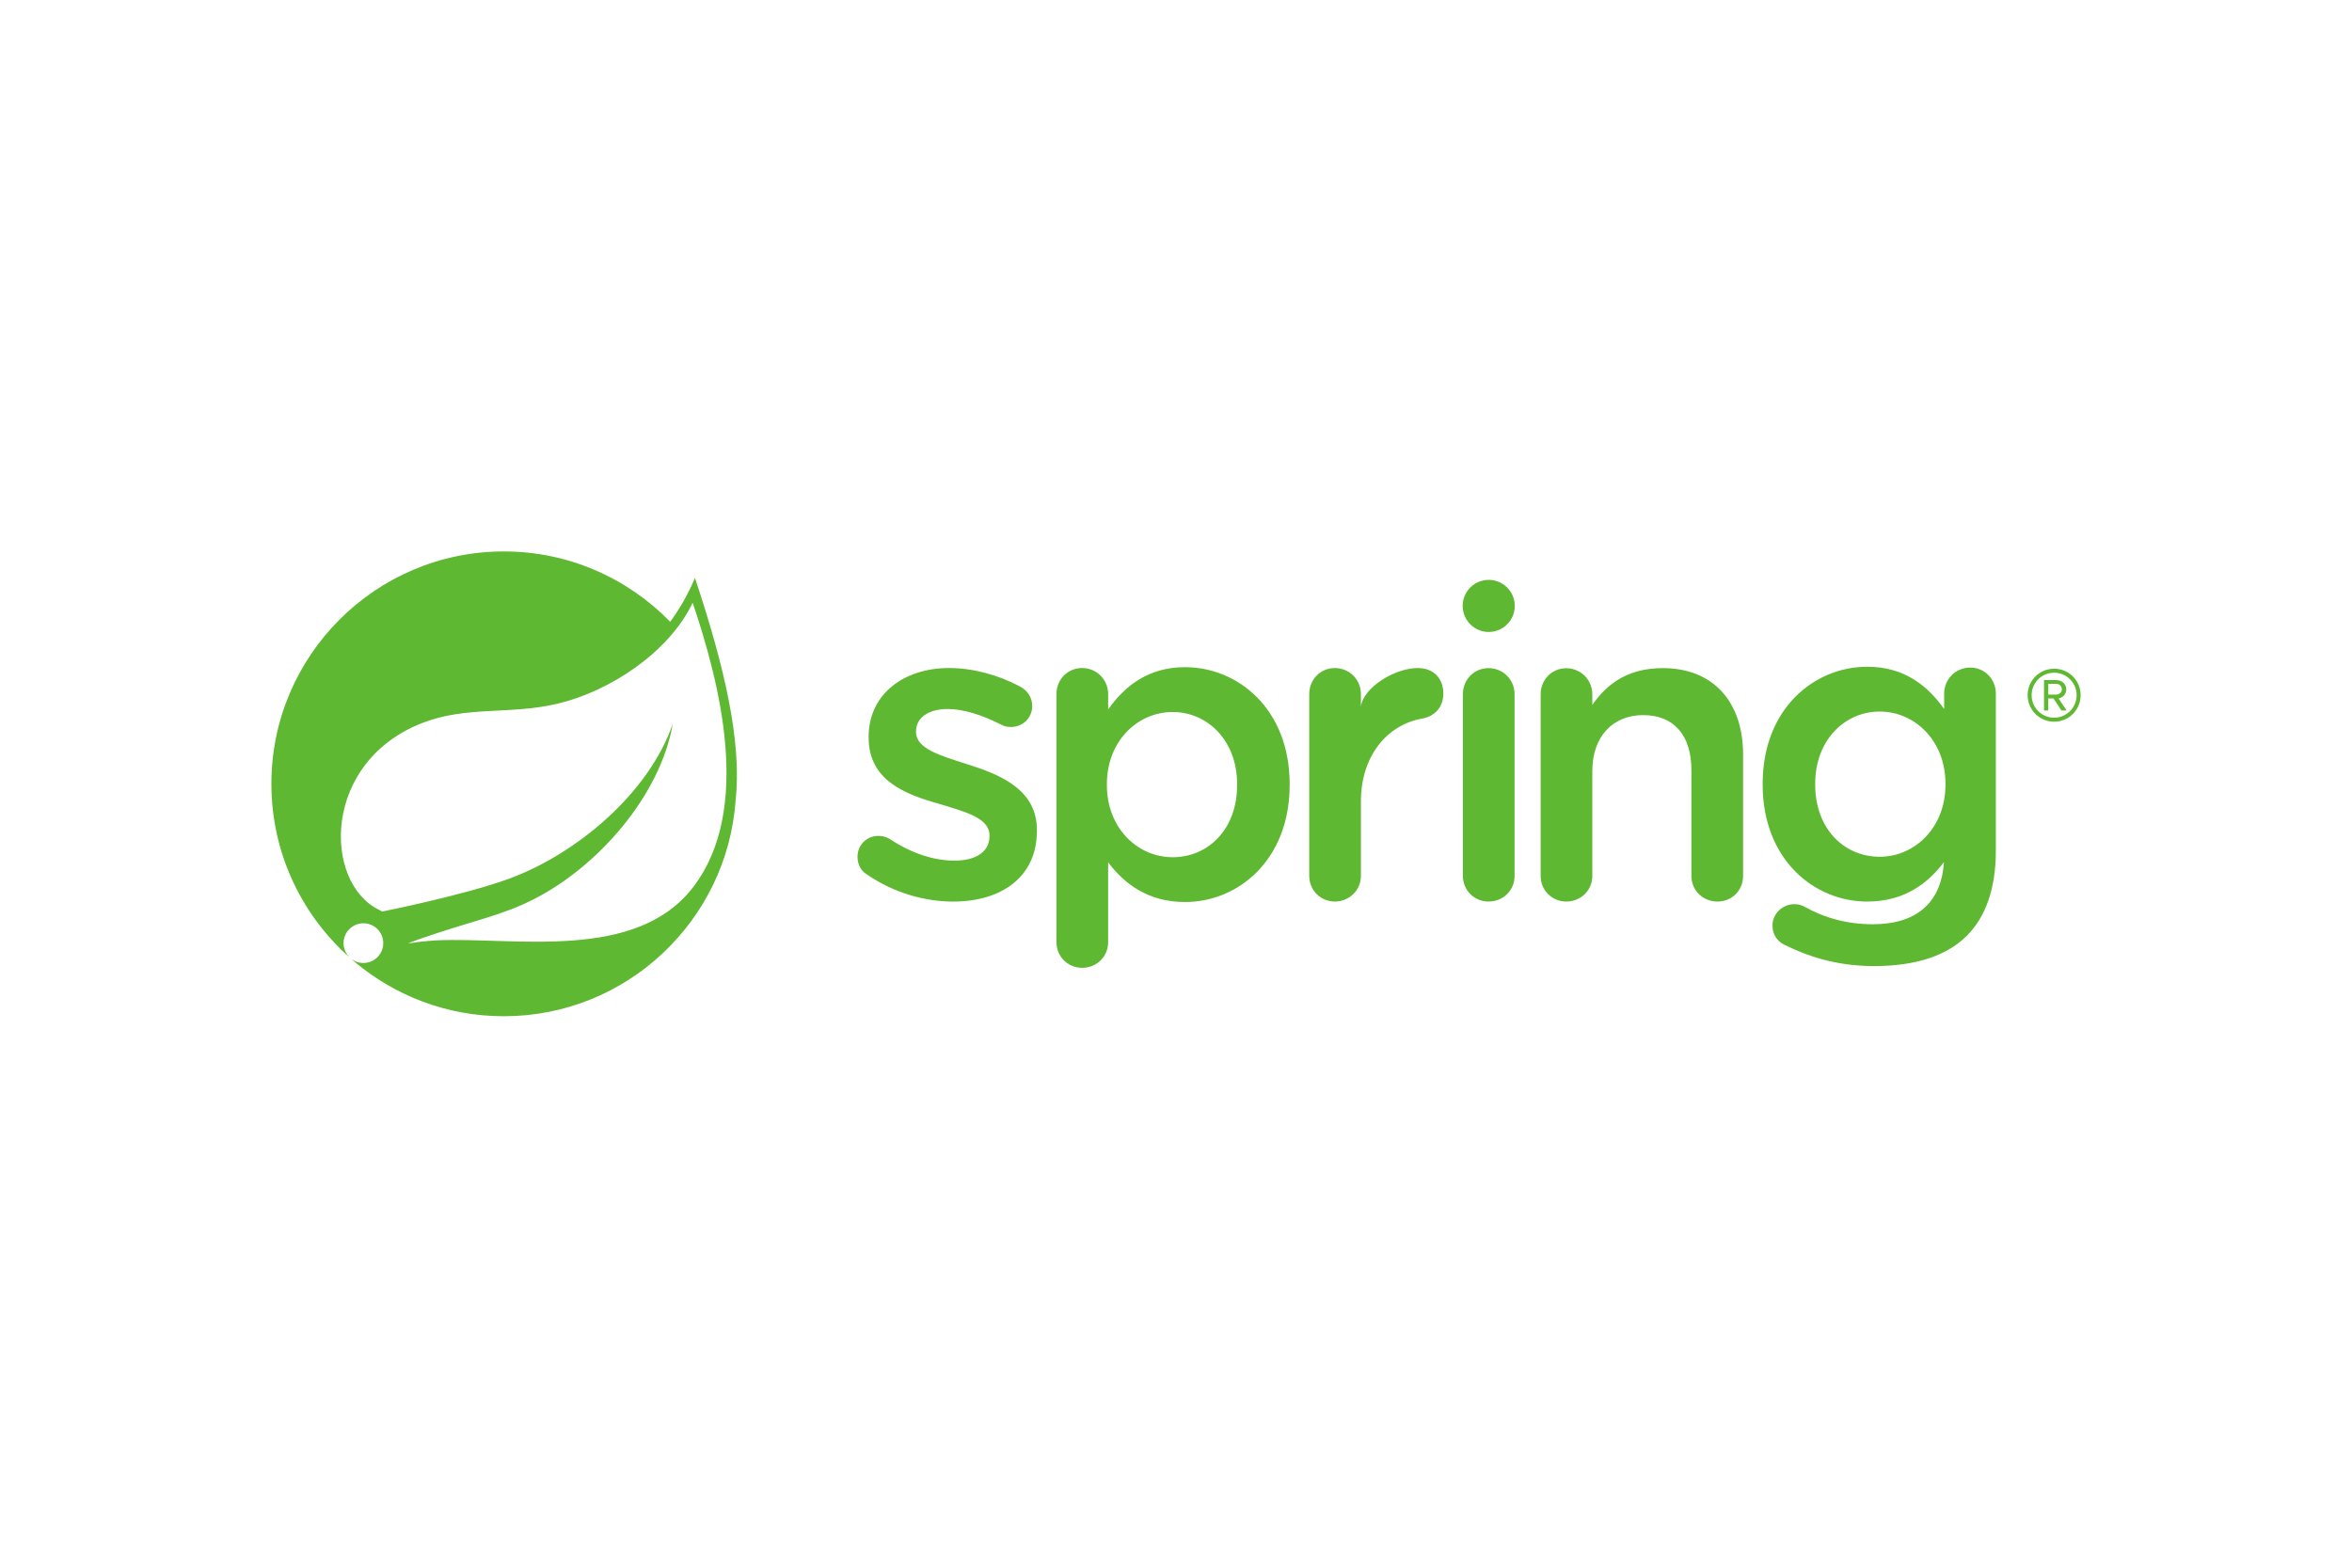
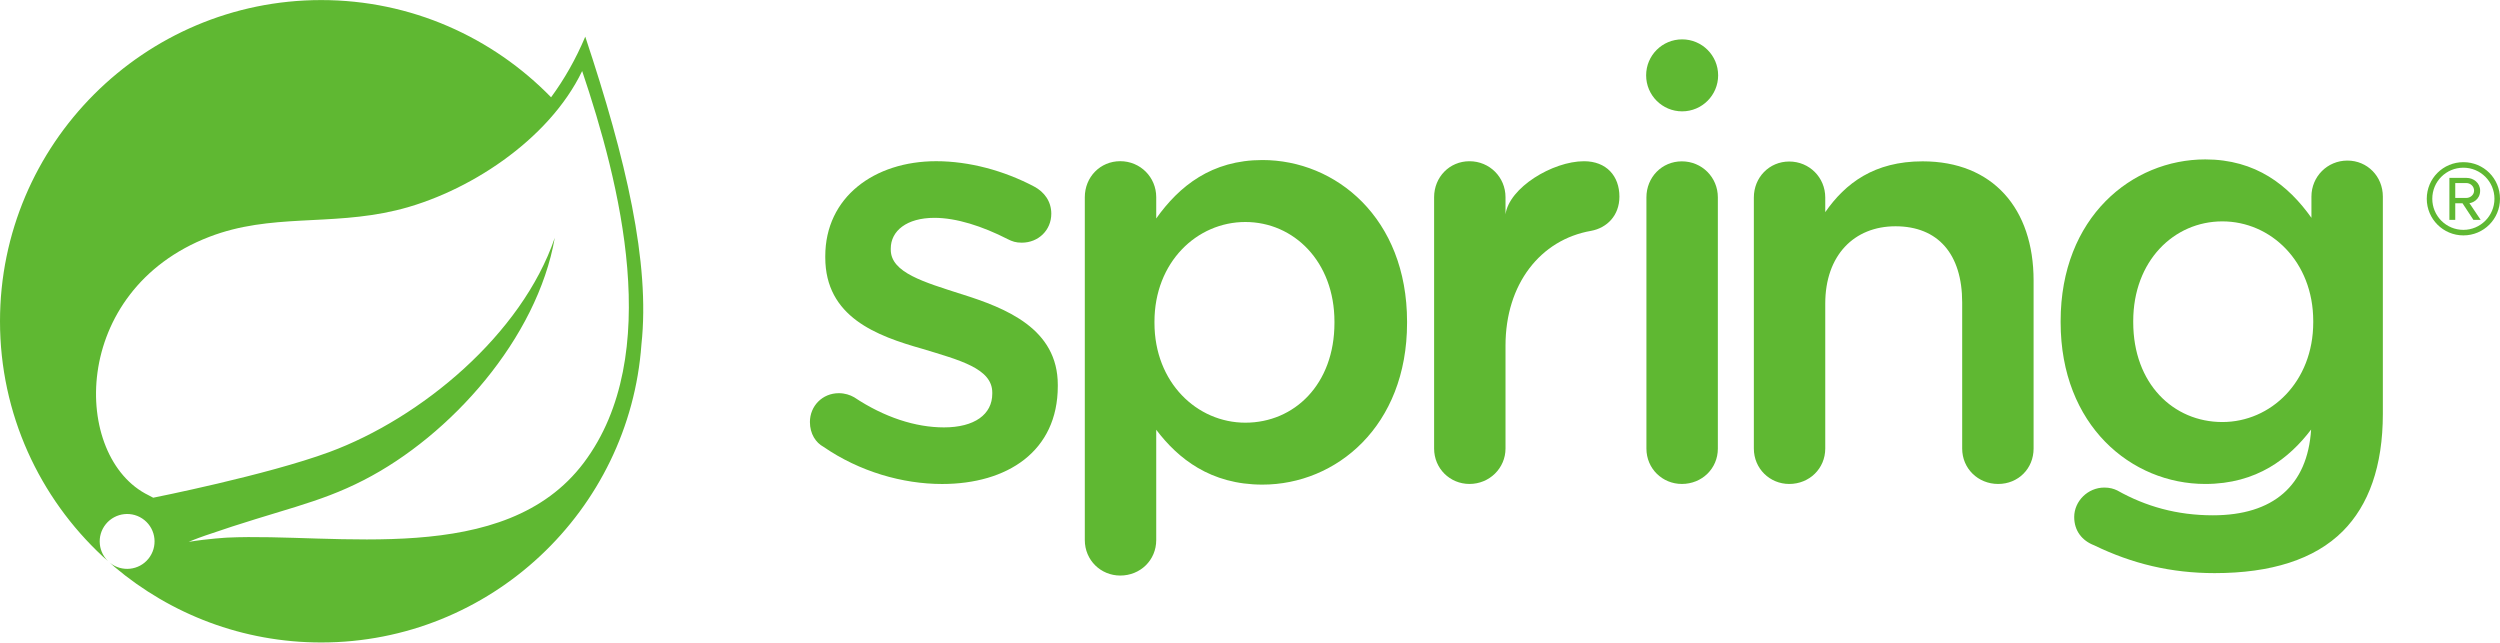
- <svg xmlns="http://www.w3.org/2000/svg" height="800" width="1200" viewBox="-36.764 -15.745 318.62 94.471">
-   <path d="M80.731 43.8c-.751-.406-1.33-1.275-1.33-2.432 0-1.561 1.214-2.827 2.838-2.827.576 0 1.098.169 1.501.401 2.955 1.969 6.022 2.953 8.795 2.953 3.008 0 4.744-1.274 4.744-3.302v-.115c0-2.372-3.238-3.181-6.828-4.28-4.51-1.274-9.544-3.123-9.544-8.968v-.117c0-5.787 4.802-9.315 10.878-9.315 3.241 0 6.653.927 9.604 2.487.986.522 1.677 1.448 1.677 2.66 0 1.622-1.271 2.84-2.891 2.84-.582 0-.929-.116-1.386-.349-2.492-1.274-5.037-2.086-7.177-2.086-2.721 0-4.284 1.276-4.284 3.013v.113c0 2.257 3.298 3.181 6.886 4.34 4.455 1.39 9.489 3.413 9.489 8.91v.117c0 6.422-4.979 9.601-11.342 9.601-3.874 0-8.098-1.211-11.631-3.644M130.826 31.651v-.117c0-5.899-3.993-9.776-8.735-9.776-4.744 0-8.91 3.934-8.91 9.776v.117c0 5.844 4.166 9.782 8.91 9.782 4.802 0 8.735-3.764 8.735-9.782m-24.474-12.326c0-1.964 1.502-3.528 3.474-3.528 1.966 0 3.528 1.565 3.528 3.528v2.086c2.257-3.181 5.438-5.728 10.415-5.728 7.173 0 14.175 5.668 14.175 15.85v.117c0 10.127-6.944 15.853-14.175 15.853-5.091 0-8.274-2.549-10.415-5.378V52.94c0 1.974-1.562 3.479-3.528 3.479-1.908 0-3.474-1.505-3.474-3.479V19.325m34.244.004c0-1.963 1.5-3.528 3.468-3.528 1.972 0 3.532 1.565 3.532 3.528v1.683c.349-2.622 4.627-5.212 7.695-5.212 2.197 0 3.472 1.445 3.472 3.469 0 1.85-1.216 3.067-2.779 3.356-4.976.868-8.388 5.222-8.388 11.246V43.966c0 1.911-1.56 3.473-3.532 3.473-1.908 0-3.468-1.505-3.468-3.473V19.329m20.815.014c0-1.967 1.509-3.531 3.473-3.531 1.967 0 3.529 1.565 3.529 3.531v24.629c0 1.964-1.563 3.467-3.529 3.467-1.911 0-3.473-1.502-3.473-3.467V19.343m10.532.013c0-1.967 1.505-3.528 3.469-3.528 1.969 0 3.531 1.561 3.531 3.528v1.437c1.971-2.836 4.801-4.982 9.545-4.982 6.885 0 10.88 4.631 10.88 11.689v16.468c0 1.966-1.507 3.472-3.473 3.472-1.967 0-3.528-1.506-3.528-3.472v-14.326c0-4.742-2.372-7.464-6.539-7.464-4.049 0-6.885 2.835-6.885 7.583v14.207c0 1.966-1.561 3.472-3.531 3.472-1.908 0-3.469-1.506-3.469-3.472v-24.611m45.931 22.012c-4.807 0-8.737-3.762-8.737-9.78v-.114c0-5.901 3.989-9.778 8.737-9.778 4.745 0 8.911 3.936 8.911 9.778v.114c0 5.845-4.165 9.78-8.911 9.78m12.26-25.632c-1.964 0-3.527 1.566-3.527 3.53v2.082c-2.259-3.181-5.437-5.726-10.411-5.726-7.179 0-14.177 5.668-14.177 15.853v.114c0 10.127 6.941 15.851 14.177 15.851 5.061 0 8.236-2.518 10.379-5.333-.351 5.502-3.719 8.406-9.627 8.406-3.527 0-6.595-.871-9.376-2.436-.347-.169-.745-.284-1.268-.284-1.62 0-2.955 1.332-2.955 2.889 0 1.332.753 2.315 1.972 2.778 3.697 1.794 7.513 2.72 11.797 2.72 5.5 0 9.783-1.33 12.56-4.108 2.54-2.548 3.929-6.362 3.929-11.514V19.266c0-1.964-1.504-3.53-3.475-3.53m-61.692-8.355c0 1.947-1.581 3.53-3.531 3.53-1.951 0-3.528-1.583-3.528-3.53 0-1.952 1.577-3.528 3.528-3.528 1.949 0 3.531 1.576 3.531 3.528M57.243 45.348c-7.761 10.341-24.341 6.851-34.971 7.353 0 0-1.882.105-3.777.417 0 0 .717-.306 1.631-.621 7.466-2.582 10.994-3.101 15.53-5.431 8.524-4.366 17.006-13.877 18.732-23.756-3.244 9.502-13.111 17.68-22.096 21.001-6.149 2.269-17.27 4.478-17.272 4.479.005.008-.443-.233-.45-.238-7.563-3.68-7.781-20.06 5.955-25.34 6.022-2.317 11.783-1.044 18.293-2.594 6.944-1.651 14.986-6.856 18.255-13.66 3.664 10.869 8.067 27.875.169 38.391zm.135-41.759c-.924 2.195-2.052 4.173-3.352 5.943C48.304 3.659 40.318 0 31.49 0 14.126 0 0 14.127 0 31.488 0 40.59 3.885 48.798 10.079 54.552l.69.611c-1.151-.939-1.329-2.63-.395-3.783.939-1.153 2.632-1.332 3.784-.398 1.155.936 1.331 2.631.396 3.786-.932 1.155-2.628 1.33-3.781.397l.469.416c5.479 4.613 12.541 7.399 20.25 7.399 16.598 0 30.227-12.917 31.394-29.22.864-7.982-1.494-18.118-5.506-30.172m184.429 14.353h-1.1v1.456h1.1c.356 0 .745-.287.745-.711 0-.458-.389-.745-.745-.745zm.679 3.605l-1.068-1.625h-.711v1.625h-.575v-4.114h1.675c.695 0 1.339.492 1.339 1.254 0 .913-.815 1.219-1.051 1.219l1.101 1.641zm-.983-5.112c-1.693 0-3.048 1.354-3.048 3.048 0 1.675 1.355 3.047 3.048 3.047 1.675 0 3.047-1.372 3.047-3.047 0-1.694-1.372-3.048-3.047-3.048zm0 6.637c-1.981 0-3.589-1.609-3.589-3.589 0-1.999 1.608-3.59 3.589-3.59 1.997 0 3.589 1.591 3.589 3.59 0 1.98-1.592 3.589-3.589 3.589" fill="#5fb832" />
+ <svg xmlns="http://www.w3.org/2000/svg" version="1.1" id="svg29" xml:space="preserve" width="245.093" height="62.987" viewBox="0 0 245.093 62.987">
+   <defs id="defs33" />
+   <g id="g37" transform="matrix(1.333333,0,0,-1.333333,0,62.98667)">
+     <g id="g39" transform="scale(0.1)">
+       <path d="m 605.484,143.859 c -5.636,3.043 -9.972,9.559 -9.972,18.243 0,11.707 9.105,21.199 21.289,21.199 4.316,0 8.238,-1.27 11.254,-3.008 22.16,-14.766 45.164,-22.148 65.965,-22.148 22.562,0 35.578,9.558 35.578,24.765 v 0.86 c 0,17.793 -24.285,23.859 -51.211,32.097 -33.828,9.555 -71.582,23.426 -71.582,67.262 v 0.879 c 0,43.402 36.015,69.863 81.582,69.863 24.308,0 49.898,-6.953 72.031,-18.652 7.398,-3.918 12.578,-10.864 12.578,-19.953 0,-12.164 -9.531,-21.297 -21.68,-21.297 -4.363,0 -6.964,0.871 -10.398,2.617 -18.691,9.559 -37.777,15.644 -53.828,15.644 -20.41,0 -32.129,-9.57 -32.129,-22.597 v -0.844 c 0,-16.93 24.734,-23.855 51.648,-32.551 33.414,-10.422 71.168,-25.601 71.168,-66.824 v -0.879 c 0,-48.164 -37.339,-72.004 -85.062,-72.004 -29.055,0 -60.735,9.082 -87.231,27.328" style="fill:#5fb832;fill-opacity:1;fill-rule:nonzero;stroke:none" id="path41" />
+       <path d="m 981.195,234.973 v 0.879 c 0,44.242 -29.949,73.32 -65.515,73.32 -35.582,0 -66.825,-29.508 -66.825,-73.32 v -0.879 c 0,-43.828 31.243,-73.364 66.825,-73.364 36.015,0 65.515,28.227 65.515,73.364 m -183.558,92.445 c 0,14.727 11.269,26.461 26.054,26.461 14.743,0 26.461,-11.734 26.461,-26.461 v -15.645 c 16.926,23.856 40.786,42.957 78.114,42.957 53.8,0 106.314,-42.507 106.314,-118.878 v -0.879 c 0,-75.95 -52.076,-118.899 -106.314,-118.899 -38.184,0 -62.055,19.114 -78.114,40.332 V 75.305 c 0,-14.809 -11.718,-26.094 -26.461,-26.094 -14.312,0 -26.054,11.285 -26.054,26.094 V 327.418" style="fill:#5fb832;fill-opacity:1;fill-rule:nonzero;stroke:none" id="path43" />
+       <path d="m 1054.47,327.387 c 0,14.726 11.25,26.461 26.01,26.461 14.79,0 26.49,-11.735 26.49,-26.461 v -12.625 c 2.62,19.664 34.7,39.086 57.71,39.086 16.48,0 26.04,-10.84 26.04,-26.02 0,-13.875 -9.12,-23.004 -20.84,-25.168 -37.32,-6.512 -62.91,-39.168 -62.91,-84.347 v -75.704 c 0,-14.336 -11.7,-26.046 -26.49,-26.046 -14.31,0 -26.01,11.289 -26.01,26.046 v 184.778" style="fill:#5fb832;fill-opacity:1;fill-rule:nonzero;stroke:none" id="path45" />
+       <path d="m 1210.58,327.281 c 0,14.75 11.32,26.485 26.05,26.485 14.75,0 26.47,-11.735 26.47,-26.485 V 142.566 c 0,-14.734 -11.72,-26.003 -26.47,-26.003 -14.33,0 -26.05,11.269 -26.05,26.003 v 184.715" style="fill:#5fb832;fill-opacity:1;fill-rule:nonzero;stroke:none" id="path47" />
+       <path d="m 1289.57,327.18 c 0,14.75 11.29,26.457 26.02,26.457 14.77,0 26.48,-11.707 26.48,-26.457 v -10.774 c 14.78,21.27 36.01,37.364 71.59,37.364 51.64,0 81.6,-34.731 81.6,-87.665 V 142.598 c 0,-14.746 -11.3,-26.043 -26.05,-26.043 -14.75,0 -26.46,11.297 -26.46,26.043 v 107.445 c 0,35.566 -17.79,55.977 -49.04,55.977 -30.37,0 -51.64,-21.262 -51.64,-56.872 v -106.55 c 0,-14.746 -11.71,-26.043 -26.48,-26.043 -14.31,0 -26.02,11.297 -26.02,26.043 V 327.18" style="fill:#5fb832;fill-opacity:1;fill-rule:nonzero;stroke:none" id="path49" />
+       <path d="m 1634.05,162.09 c -36.05,0 -65.53,28.215 -65.53,73.351 v 0.852 c 0,44.254 29.92,73.332 65.53,73.332 35.59,0 66.83,-29.516 66.83,-73.332 v -0.852 c 0,-43.839 -31.24,-73.351 -66.83,-73.351 M 1726,354.332 c -14.73,0 -26.45,-11.742 -26.45,-26.473 v -15.617 c -16.94,23.856 -40.78,42.946 -78.08,42.946 -53.84,0 -106.33,-42.508 -106.33,-118.895 v -0.852 c 0,-75.949 52.06,-118.886 106.33,-118.886 37.96,0 61.77,18.886 77.84,40 -2.63,-41.262 -27.89,-63.047 -72.2,-63.047 -26.45,0 -49.46,6.531 -70.32,18.269 -2.6,1.27 -5.59,2.129 -9.51,2.129 -12.15,0 -22.16,-9.992 -22.16,-21.672 0,-9.988 5.65,-17.363 14.79,-20.836 27.73,-13.457 56.35,-20.402 88.48,-20.402 41.25,0 73.37,9.973 94.2,30.812 19.05,19.109 29.47,47.714 29.47,86.355 v 159.695 c 0,14.731 -11.28,26.473 -26.06,26.473" style="fill:#5fb832;fill-opacity:1;fill-rule:nonzero;stroke:none" id="path51" />
+       <path d="m 1263.31,416.996 c 0,-14.601 -11.86,-26.473 -26.48,-26.473 -14.63,0 -26.46,11.872 -26.46,26.473 0,14.641 11.83,26.461 26.46,26.461 14.62,0 26.48,-11.82 26.48,-26.461" style="fill:#5fb832;fill-opacity:1;fill-rule:nonzero;stroke:none" id="path53" />
+       <path d="M 429.32,132.246 C 371.109,54.688 246.762,80.867 167.039,77.102 c 0,0 -14.113,-0.785 -28.328,-3.125 0,0 5.375,2.293 12.23,4.656 55.993,19.363 82.454,23.254 116.477,40.73 63.926,32.746 127.547,104.075 140.492,178.172 C 383.578,226.27 309.574,164.934 242.191,140.027 196.07,123.008 112.664,106.445 112.652,106.438 c 0.039,-0.059 -3.324,1.746 -3.371,1.785 -56.722,27.597 -58.359,150.449 44.66,190.05 45.168,17.375 88.372,7.832 137.2,19.454 52.078,12.382 112.394,51.418 136.91,102.453 27.484,-81.52 60.5,-209.059 1.269,-287.934 z m 1.012,313.195 c -6.93,-16.464 -15.387,-31.3 -25.137,-44.57 -42.914,44.043 -102.812,71.484 -169.019,71.484 C 105.941,472.355 0,366.402 0,236.191 0,167.93 29.137,106.367 75.59,63.215 l 5.172,-4.582 c -8.637,7.043 -9.965,19.727 -2.965,28.371 7.043,8.648 19.738,9.988 28.379,2.984 8.664,-7.019 9.984,-19.734 2.969,-28.395 -6.989,-8.664 -19.707,-9.973 -28.36,-2.981 l 3.519,-3.117 C 125.395,20.898 178.363,0 236.176,0 360.66,0 462.879,96.875 471.629,219.148 c 6.48,59.868 -11.203,135.887 -41.297,226.293" style="fill:#5fb832;fill-opacity:1;fill-rule:nonzero;stroke:none" id="path55" />
+       <path d="m 1813.55,337.793 h -8.25 v -10.922 h 8.25 c 2.67,0 5.59,2.156 5.59,5.332 0,3.434 -2.92,5.59 -5.59,5.59 z m 5.09,-27.039 -8.01,12.187 h -5.33 v -12.187 h -4.31 v 30.851 h 12.56 c 5.21,0 10.04,-3.691 10.04,-9.402 0,-6.851 -6.11,-9.14 -7.88,-9.14 l 8.26,-12.309 z m -7.37,38.34 c -12.7,0 -22.86,-10.156 -22.86,-22.86 0,-12.562 10.16,-22.851 22.86,-22.851 12.56,0 22.85,10.289 22.85,22.851 0,12.704 -10.29,22.86 -22.85,22.86 z m 0,-49.778 c -14.86,0 -26.92,12.067 -26.92,26.918 0,14.993 12.06,26.926 26.92,26.926 14.98,0 26.92,-11.933 26.92,-26.926 0,-14.851 -11.94,-26.918 -26.92,-26.918" style="fill:#5fb832;fill-opacity:1;fill-rule:nonzero;stroke:none" id="path57" />
+     </g>
+   </g>
</svg>
